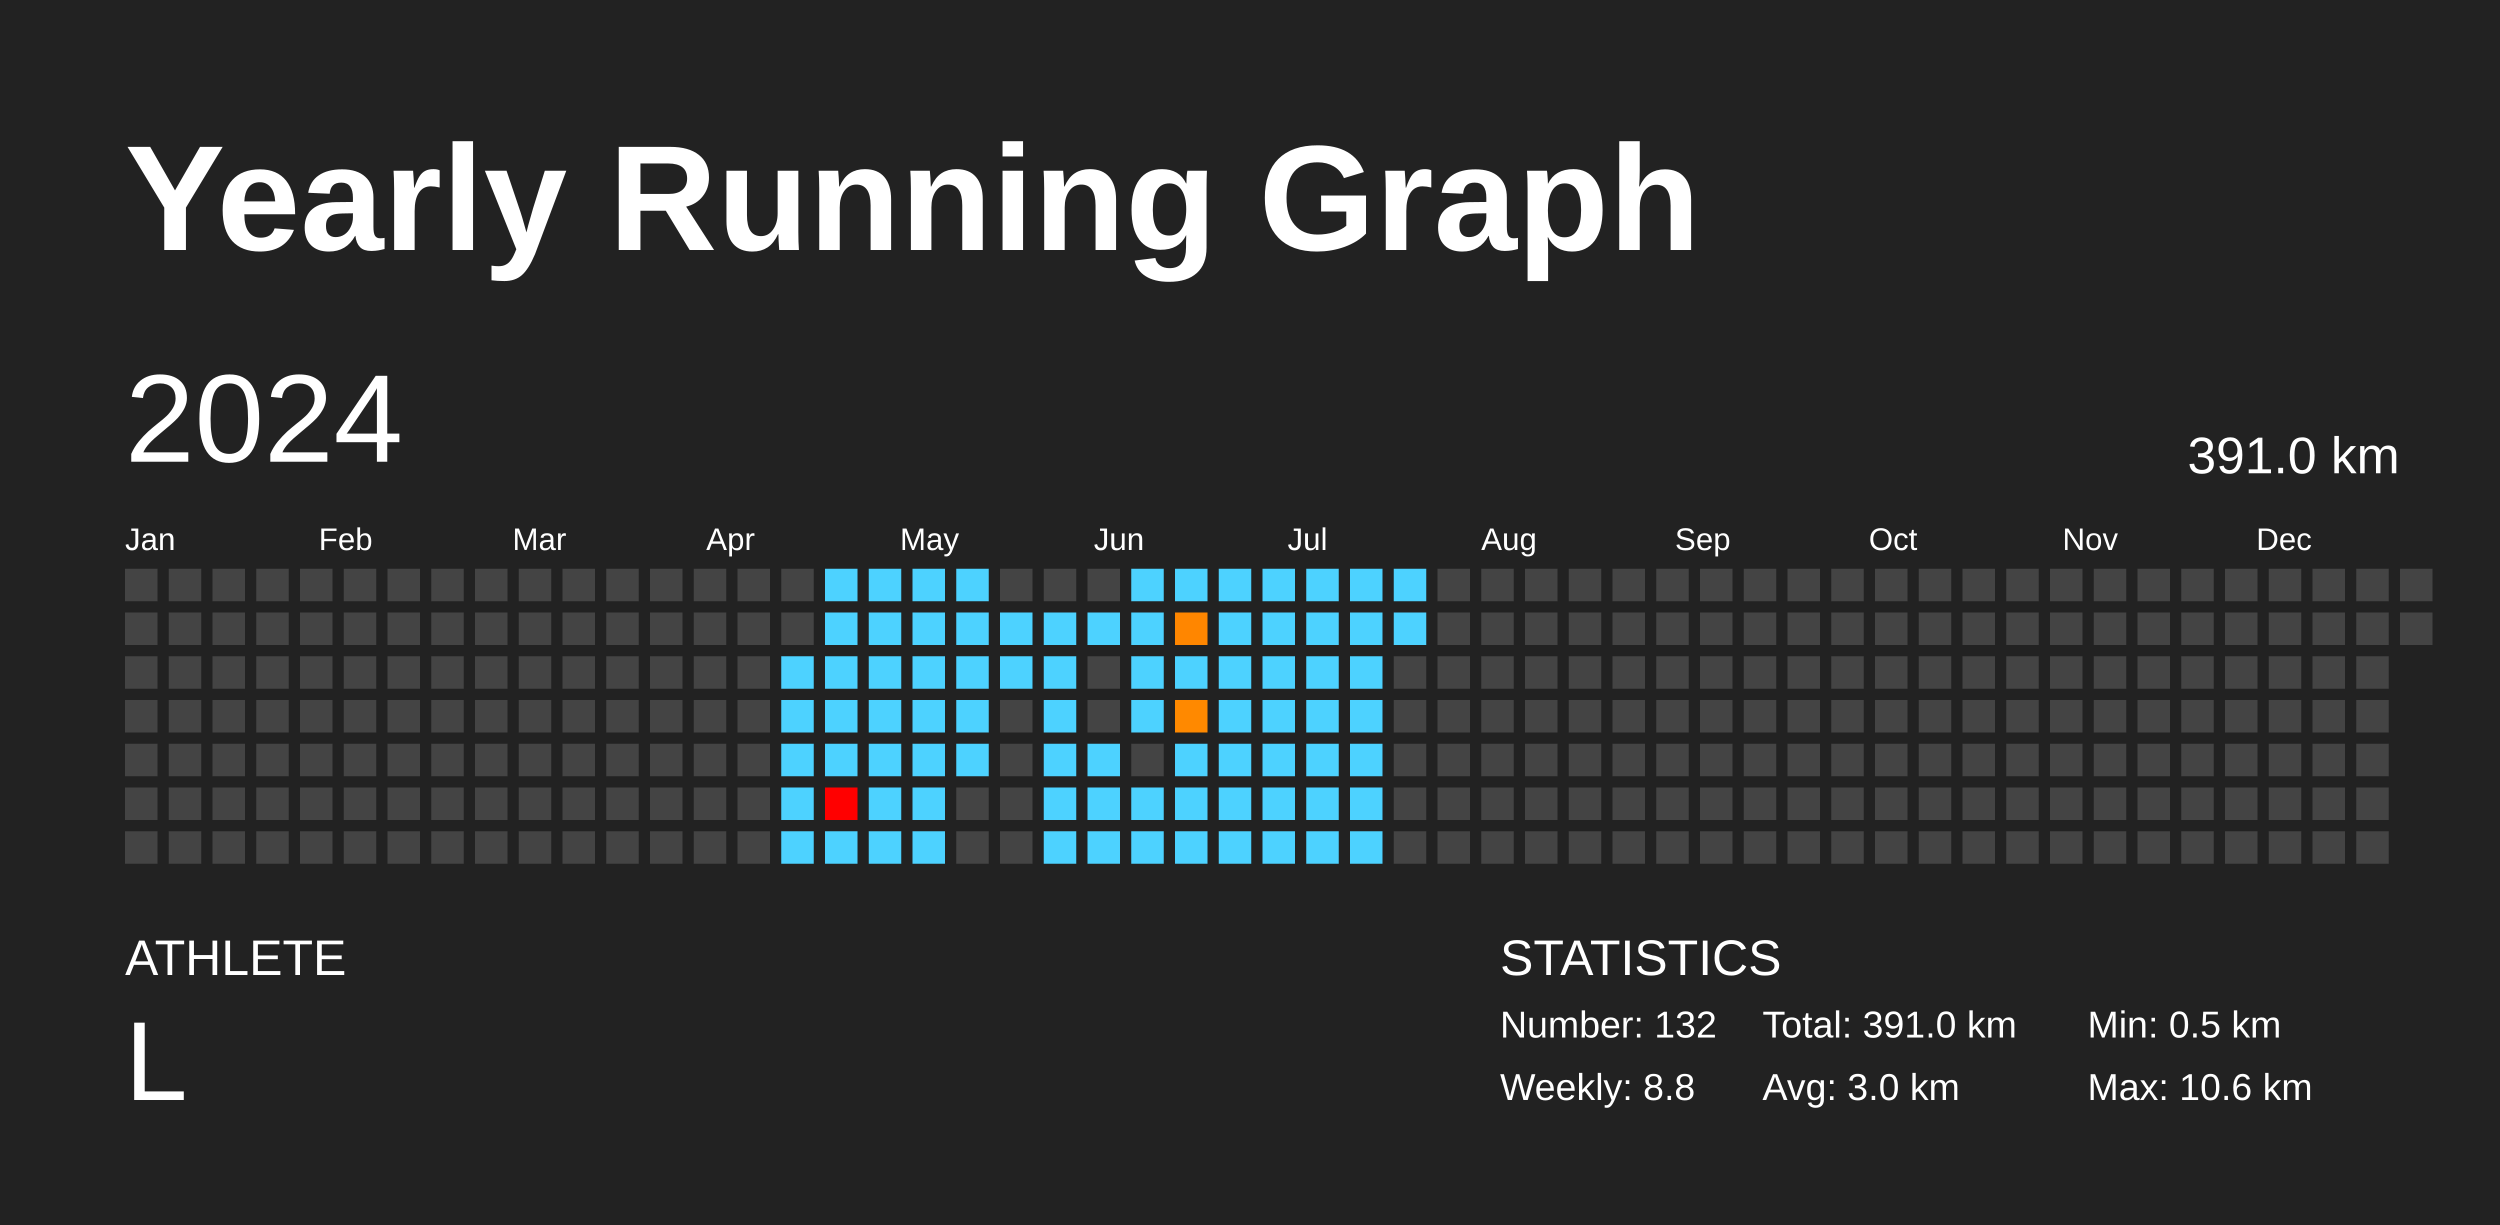
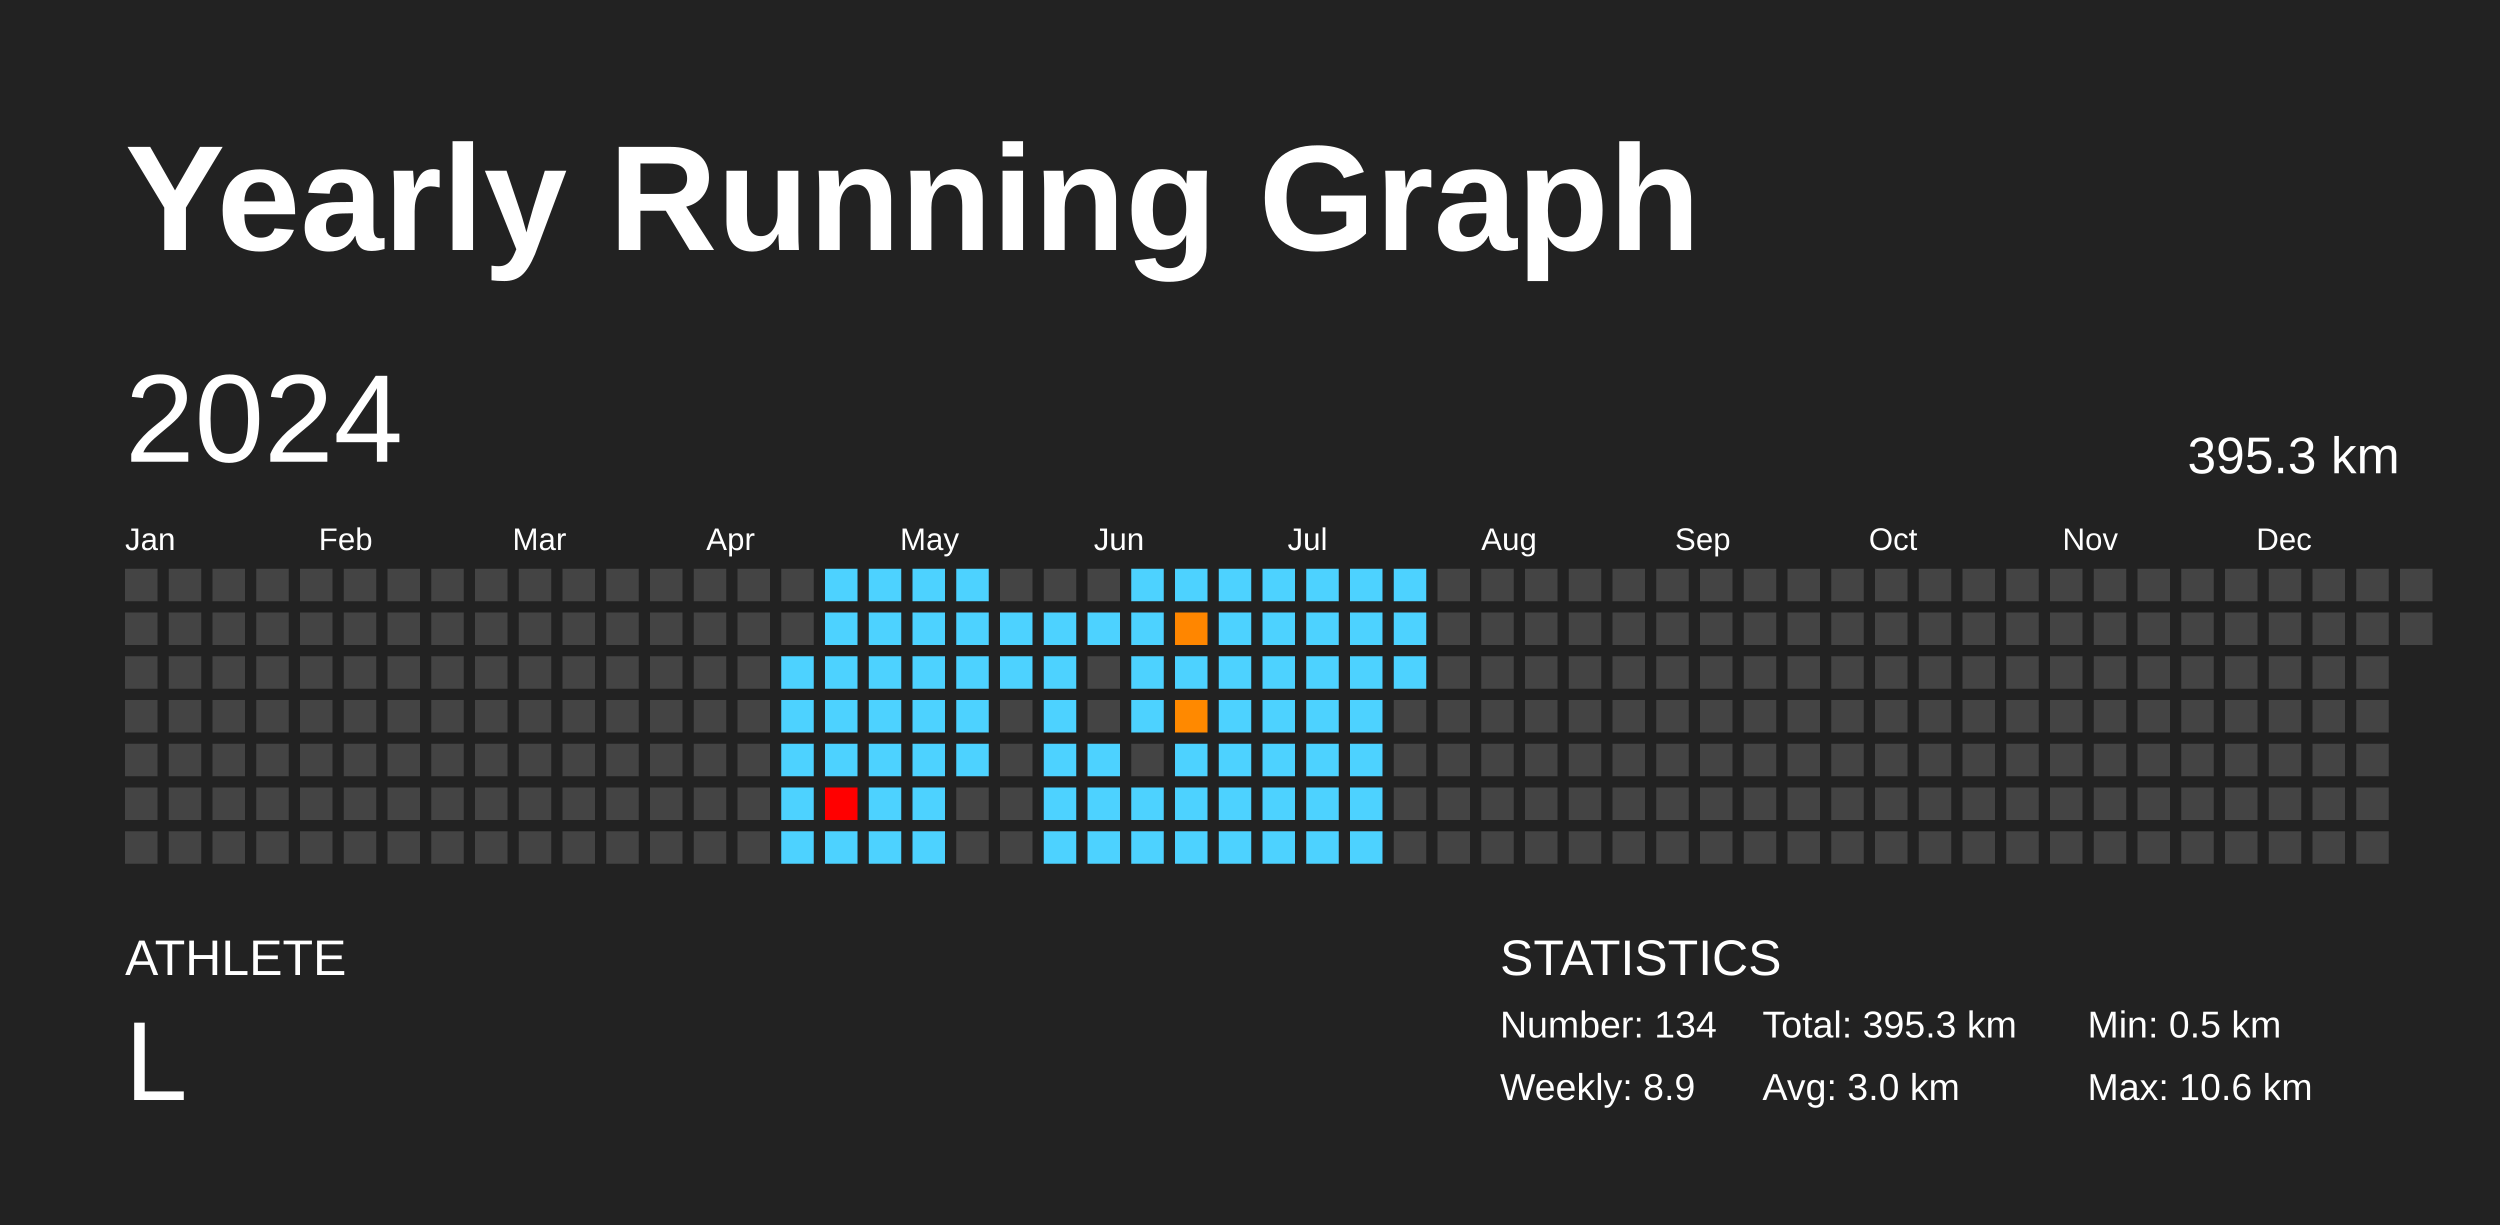
<svg xmlns="http://www.w3.org/2000/svg" baseProfile="full" height="98mm" version="1.1" viewBox="0,0,200,98" width="200mm">
  <defs />
  <rect fill="#222222" height="98" width="200" x="0" y="0" />
  <text fill="#FFFFFF" style="font-size:12px; font-family:Arial; font-weight:bold;" x="10" y="20">Yearly Running Graph</text>
  <text fill="#FFFFFF" style="font-size:4px; font-family:Arial" x="10" y="78">ATHLETE</text>
  <text fill="#FFFFFF" style="font-size:9px; font-family:Arial" x="10" y="88">L</text>
  <text fill="#FFFFFF" style="font-size:4px; font-family:Arial" x="120" y="78">STATISTICS</text>
-   <text fill="#FFFFFF" style="font-size:3px; font-family:Arial" x="120" y="83">Number: 132</text>
-   <text fill="#FFFFFF" style="font-size:3px; font-family:Arial" x="120" y="88">Weekly: 8.8</text>
-   <text fill="#FFFFFF" style="font-size:3px; font-family:Arial" x="141" y="83">Total: 391.0 km</text>
+   <text fill="#FFFFFF" style="font-size:3px; font-family:Arial" x="120" y="83">Number: 134</text>
+   <text fill="#FFFFFF" style="font-size:3px; font-family:Arial" x="120" y="88">Weekly: 8.9</text>
+   <text fill="#FFFFFF" style="font-size:3px; font-family:Arial" x="141" y="83">Total: 395.3 km</text>
  <text fill="#FFFFFF" style="font-size:3px; font-family:Arial" x="141" y="88">Avg: 3.0 km</text>
  <text fill="#FFFFFF" style="font-size:3px; font-family:Arial" x="167" y="83">Min: 0.5 km</text>
  <text fill="#FFFFFF" style="font-size:3px; font-family:Arial" x="167" y="88">Max: 10.6 km</text>
  <text dominant-baseline="hanging" fill="#FFFFFF" style="font-size:10.0px; font-family:Arial;" x="10" y="30">2024</text>
-   <text dominant-baseline="hanging" fill="#FFFFFF" style="font-size:4.125px; font-family:Arial;" x="175" y="35">391.0 km</text>
+   <text dominant-baseline="hanging" fill="#FFFFFF" style="font-size:4.125px; font-family:Arial;" x="175" y="35">395.3 km</text>
  <text fill="#FFFFFF" style="font-size:2.5px; font-family:Arial" x="10.0" y="44">Jan</text>
  <text fill="#FFFFFF" style="font-size:2.5px; font-family:Arial" x="25.5" y="44">Feb</text>
  <text fill="#FFFFFF" style="font-size:2.5px; font-family:Arial" x="41.0" y="44">Mar</text>
  <text fill="#FFFFFF" style="font-size:2.5px; font-family:Arial" x="56.5" y="44">Apr</text>
  <text fill="#FFFFFF" style="font-size:2.5px; font-family:Arial" x="72.0" y="44">May</text>
  <text fill="#FFFFFF" style="font-size:2.5px; font-family:Arial" x="87.5" y="44">Jun</text>
  <text fill="#FFFFFF" style="font-size:2.5px; font-family:Arial" x="103.0" y="44">Jul</text>
  <text fill="#FFFFFF" style="font-size:2.5px; font-family:Arial" x="118.5" y="44">Aug</text>
  <text fill="#FFFFFF" style="font-size:2.5px; font-family:Arial" x="134.0" y="44">Sep</text>
  <text fill="#FFFFFF" style="font-size:2.5px; font-family:Arial" x="149.5" y="44">Oct</text>
  <text fill="#FFFFFF" style="font-size:2.5px; font-family:Arial" x="165.0" y="44">Nov</text>
  <text fill="#FFFFFF" style="font-size:2.5px; font-family:Arial" x="180.5" y="44">Dec</text>
  <rect fill="#444444" height="2.6" width="2.6" x="10.0" y="45.5" />
  <rect fill="#444444" height="2.6" width="2.6" x="10.0" y="49.0" />
  <rect fill="#444444" height="2.6" width="2.6" x="10.0" y="52.5" />
  <rect fill="#444444" height="2.6" width="2.6" x="10.0" y="56.0" />
  <rect fill="#444444" height="2.6" width="2.6" x="10.0" y="59.5" />
  <rect fill="#444444" height="2.6" width="2.6" x="10.0" y="63.0" />
  <rect fill="#444444" height="2.6" width="2.6" x="10.0" y="66.5" />
  <rect fill="#444444" height="2.6" width="2.6" x="13.5" y="45.5" />
  <rect fill="#444444" height="2.6" width="2.6" x="13.5" y="49.0" />
  <rect fill="#444444" height="2.6" width="2.6" x="13.5" y="52.5" />
  <rect fill="#444444" height="2.6" width="2.6" x="13.5" y="56.0" />
  <rect fill="#444444" height="2.6" width="2.6" x="13.5" y="59.5" />
  <rect fill="#444444" height="2.6" width="2.6" x="13.5" y="63.0" />
  <rect fill="#444444" height="2.6" width="2.6" x="13.5" y="66.5" />
  <rect fill="#444444" height="2.6" width="2.6" x="17.0" y="45.5" />
  <rect fill="#444444" height="2.6" width="2.6" x="17.0" y="49.0" />
  <rect fill="#444444" height="2.6" width="2.6" x="17.0" y="52.5" />
  <rect fill="#444444" height="2.6" width="2.6" x="17.0" y="56.0" />
  <rect fill="#444444" height="2.6" width="2.6" x="17.0" y="59.5" />
  <rect fill="#444444" height="2.6" width="2.6" x="17.0" y="63.0" />
  <rect fill="#444444" height="2.6" width="2.6" x="17.0" y="66.5" />
  <rect fill="#444444" height="2.6" width="2.6" x="20.5" y="45.5" />
  <rect fill="#444444" height="2.6" width="2.6" x="20.5" y="49.0" />
  <rect fill="#444444" height="2.6" width="2.6" x="20.5" y="52.5" />
  <rect fill="#444444" height="2.6" width="2.6" x="20.5" y="56.0" />
  <rect fill="#444444" height="2.6" width="2.6" x="20.5" y="59.5" />
  <rect fill="#444444" height="2.6" width="2.6" x="20.5" y="63.0" />
  <rect fill="#444444" height="2.6" width="2.6" x="20.5" y="66.5" />
  <rect fill="#444444" height="2.6" width="2.6" x="24.0" y="45.5" />
  <rect fill="#444444" height="2.6" width="2.6" x="24.0" y="49.0" />
  <rect fill="#444444" height="2.6" width="2.6" x="24.0" y="52.5" />
  <rect fill="#444444" height="2.6" width="2.6" x="24.0" y="56.0" />
  <rect fill="#444444" height="2.6" width="2.6" x="24.0" y="59.5" />
  <rect fill="#444444" height="2.6" width="2.6" x="24.0" y="63.0" />
  <rect fill="#444444" height="2.6" width="2.6" x="24.0" y="66.5" />
  <rect fill="#444444" height="2.6" width="2.6" x="27.5" y="45.5" />
  <rect fill="#444444" height="2.6" width="2.6" x="27.5" y="49.0" />
  <rect fill="#444444" height="2.6" width="2.6" x="27.5" y="52.5" />
  <rect fill="#444444" height="2.6" width="2.6" x="27.5" y="56.0" />
  <rect fill="#444444" height="2.6" width="2.6" x="27.5" y="59.5" />
  <rect fill="#444444" height="2.6" width="2.6" x="27.5" y="63.0" />
  <rect fill="#444444" height="2.6" width="2.6" x="27.5" y="66.5" />
  <rect fill="#444444" height="2.6" width="2.6" x="31.0" y="45.5" />
  <rect fill="#444444" height="2.6" width="2.6" x="31.0" y="49.0" />
  <rect fill="#444444" height="2.6" width="2.6" x="31.0" y="52.5" />
  <rect fill="#444444" height="2.6" width="2.6" x="31.0" y="56.0" />
  <rect fill="#444444" height="2.6" width="2.6" x="31.0" y="59.5" />
  <rect fill="#444444" height="2.6" width="2.6" x="31.0" y="63.0" />
  <rect fill="#444444" height="2.6" width="2.6" x="31.0" y="66.5" />
  <rect fill="#444444" height="2.6" width="2.6" x="34.5" y="45.5" />
  <rect fill="#444444" height="2.6" width="2.6" x="34.5" y="49.0" />
  <rect fill="#444444" height="2.6" width="2.6" x="34.5" y="52.5" />
  <rect fill="#444444" height="2.6" width="2.6" x="34.5" y="56.0" />
  <rect fill="#444444" height="2.6" width="2.6" x="34.5" y="59.5" />
  <rect fill="#444444" height="2.6" width="2.6" x="34.5" y="63.0" />
  <rect fill="#444444" height="2.6" width="2.6" x="34.5" y="66.5" />
  <rect fill="#444444" height="2.6" width="2.6" x="38.0" y="45.5" />
  <rect fill="#444444" height="2.6" width="2.6" x="38.0" y="49.0" />
  <rect fill="#444444" height="2.6" width="2.6" x="38.0" y="52.5" />
  <rect fill="#444444" height="2.6" width="2.6" x="38.0" y="56.0" />
  <rect fill="#444444" height="2.6" width="2.6" x="38.0" y="59.5" />
  <rect fill="#444444" height="2.6" width="2.6" x="38.0" y="63.0" />
  <rect fill="#444444" height="2.6" width="2.6" x="38.0" y="66.5" />
  <rect fill="#444444" height="2.6" width="2.6" x="41.5" y="45.5" />
  <rect fill="#444444" height="2.6" width="2.6" x="41.5" y="49.0" />
  <rect fill="#444444" height="2.6" width="2.6" x="41.5" y="52.5" />
  <rect fill="#444444" height="2.6" width="2.6" x="41.5" y="56.0" />
  <rect fill="#444444" height="2.6" width="2.6" x="41.5" y="59.5" />
  <rect fill="#444444" height="2.6" width="2.6" x="41.5" y="63.0" />
  <rect fill="#444444" height="2.6" width="2.6" x="41.5" y="66.5" />
  <rect fill="#444444" height="2.6" width="2.6" x="45.0" y="45.5" />
  <rect fill="#444444" height="2.6" width="2.6" x="45.0" y="49.0" />
  <rect fill="#444444" height="2.6" width="2.6" x="45.0" y="52.5" />
  <rect fill="#444444" height="2.6" width="2.6" x="45.0" y="56.0" />
  <rect fill="#444444" height="2.6" width="2.6" x="45.0" y="59.5" />
  <rect fill="#444444" height="2.6" width="2.6" x="45.0" y="63.0" />
  <rect fill="#444444" height="2.6" width="2.6" x="45.0" y="66.5" />
  <rect fill="#444444" height="2.6" width="2.6" x="48.5" y="45.5" />
  <rect fill="#444444" height="2.6" width="2.6" x="48.5" y="49.0" />
  <rect fill="#444444" height="2.6" width="2.6" x="48.5" y="52.5" />
  <rect fill="#444444" height="2.6" width="2.6" x="48.5" y="56.0" />
  <rect fill="#444444" height="2.6" width="2.6" x="48.5" y="59.5" />
  <rect fill="#444444" height="2.6" width="2.6" x="48.5" y="63.0" />
  <rect fill="#444444" height="2.6" width="2.6" x="48.5" y="66.5" />
  <rect fill="#444444" height="2.6" width="2.6" x="52.0" y="45.5" />
  <rect fill="#444444" height="2.6" width="2.6" x="52.0" y="49.0" />
  <rect fill="#444444" height="2.6" width="2.6" x="52.0" y="52.5" />
  <rect fill="#444444" height="2.6" width="2.6" x="52.0" y="56.0" />
  <rect fill="#444444" height="2.6" width="2.6" x="52.0" y="59.5" />
  <rect fill="#444444" height="2.6" width="2.6" x="52.0" y="63.0" />
  <rect fill="#444444" height="2.6" width="2.6" x="52.0" y="66.5" />
  <rect fill="#444444" height="2.6" width="2.6" x="55.5" y="45.5" />
  <rect fill="#444444" height="2.6" width="2.6" x="55.5" y="49.0" />
  <rect fill="#444444" height="2.6" width="2.6" x="55.5" y="52.5" />
  <rect fill="#444444" height="2.6" width="2.6" x="55.5" y="56.0" />
  <rect fill="#444444" height="2.6" width="2.6" x="55.5" y="59.5" />
  <rect fill="#444444" height="2.6" width="2.6" x="55.5" y="63.0" />
  <rect fill="#444444" height="2.6" width="2.6" x="55.5" y="66.5" />
  <rect fill="#444444" height="2.6" width="2.6" x="59.0" y="45.5" />
  <rect fill="#444444" height="2.6" width="2.6" x="59.0" y="49.0" />
  <rect fill="#444444" height="2.6" width="2.6" x="59.0" y="52.5" />
  <rect fill="#444444" height="2.6" width="2.6" x="59.0" y="56.0" />
  <rect fill="#444444" height="2.6" width="2.6" x="59.0" y="59.5" />
  <rect fill="#444444" height="2.6" width="2.6" x="59.0" y="63.0" />
  <rect fill="#444444" height="2.6" width="2.6" x="59.0" y="66.5" />
  <rect fill="#444444" height="2.6" width="2.6" x="62.5" y="45.5" />
  <rect fill="#444444" height="2.6" width="2.6" x="62.5" y="49.0" />
  <rect fill="#4dd2ff" height="2.6" width="2.6" x="62.5" y="52.5" />
  <rect fill="#4dd2ff" height="2.6" width="2.6" x="62.5" y="56.0" />
  <rect fill="#4dd2ff" height="2.6" width="2.6" x="62.5" y="59.5" />
  <rect fill="#4dd2ff" height="2.6" width="2.6" x="62.5" y="63.0" />
  <rect fill="#4dd2ff" height="2.6" width="2.6" x="62.5" y="66.5" />
  <rect fill="#4dd2ff" height="2.6" width="2.6" x="66.0" y="45.5" />
  <rect fill="#4dd2ff" height="2.6" width="2.6" x="66.0" y="49.0" />
  <rect fill="#4dd2ff" height="2.6" width="2.6" x="66.0" y="52.5" />
  <rect fill="#4dd2ff" height="2.6" width="2.6" x="66.0" y="56.0" />
  <rect fill="#4dd2ff" height="2.6" width="2.6" x="66.0" y="59.5" />
  <rect fill="red" height="2.6" width="2.6" x="66.0" y="63.0" />
  <rect fill="#4dd2ff" height="2.6" width="2.6" x="66.0" y="66.5" />
  <rect fill="#4dd2ff" height="2.6" width="2.6" x="69.5" y="45.5" />
  <rect fill="#4dd2ff" height="2.6" width="2.6" x="69.5" y="49.0" />
  <rect fill="#4dd2ff" height="2.6" width="2.6" x="69.5" y="52.5" />
  <rect fill="#4dd2ff" height="2.6" width="2.6" x="69.5" y="56.0" />
  <rect fill="#4dd2ff" height="2.6" width="2.6" x="69.5" y="59.5" />
  <rect fill="#4dd2ff" height="2.6" width="2.6" x="69.5" y="63.0" />
  <rect fill="#4dd2ff" height="2.6" width="2.6" x="69.5" y="66.5" />
  <rect fill="#4dd2ff" height="2.6" width="2.6" x="73.0" y="45.5" />
  <rect fill="#4dd2ff" height="2.6" width="2.6" x="73.0" y="49.0" />
  <rect fill="#4dd2ff" height="2.6" width="2.6" x="73.0" y="52.5" />
  <rect fill="#4dd2ff" height="2.6" width="2.6" x="73.0" y="56.0" />
  <rect fill="#4dd2ff" height="2.6" width="2.6" x="73.0" y="59.5" />
  <rect fill="#4dd2ff" height="2.6" width="2.6" x="73.0" y="63.0" />
  <rect fill="#4dd2ff" height="2.6" width="2.6" x="73.0" y="66.5" />
  <rect fill="#4dd2ff" height="2.6" width="2.6" x="76.5" y="45.5" />
  <rect fill="#4dd2ff" height="2.6" width="2.6" x="76.5" y="49.0" />
  <rect fill="#4dd2ff" height="2.6" width="2.6" x="76.5" y="52.5" />
  <rect fill="#4dd2ff" height="2.6" width="2.6" x="76.5" y="56.0" />
  <rect fill="#4dd2ff" height="2.6" width="2.6" x="76.5" y="59.5" />
  <rect fill="#444444" height="2.6" width="2.6" x="76.5" y="63.0" />
  <rect fill="#444444" height="2.6" width="2.6" x="76.5" y="66.5" />
  <rect fill="#444444" height="2.6" width="2.6" x="80.0" y="45.5" />
  <rect fill="#4dd2ff" height="2.6" width="2.6" x="80.0" y="49.0" />
  <rect fill="#4dd2ff" height="2.6" width="2.6" x="80.0" y="52.5" />
  <rect fill="#444444" height="2.6" width="2.6" x="80.0" y="56.0" />
  <rect fill="#444444" height="2.6" width="2.6" x="80.0" y="59.5" />
  <rect fill="#444444" height="2.6" width="2.6" x="80.0" y="63.0" />
  <rect fill="#444444" height="2.6" width="2.6" x="80.0" y="66.5" />
  <rect fill="#444444" height="2.6" width="2.6" x="83.5" y="45.5" />
  <rect fill="#4dd2ff" height="2.6" width="2.6" x="83.5" y="49.0" />
  <rect fill="#4dd2ff" height="2.6" width="2.6" x="83.5" y="52.5" />
  <rect fill="#4dd2ff" height="2.6" width="2.6" x="83.5" y="56.0" />
  <rect fill="#4dd2ff" height="2.6" width="2.6" x="83.5" y="59.5" />
  <rect fill="#4dd2ff" height="2.6" width="2.6" x="83.5" y="63.0" />
  <rect fill="#4dd2ff" height="2.6" width="2.6" x="83.5" y="66.5" />
  <rect fill="#444444" height="2.6" width="2.6" x="87.0" y="45.5" />
  <rect fill="#4dd2ff" height="2.6" width="2.6" x="87.0" y="49.0" />
  <rect fill="#444444" height="2.6" width="2.6" x="87.0" y="52.5" />
  <rect fill="#444444" height="2.6" width="2.6" x="87.0" y="56.0" />
  <rect fill="#4dd2ff" height="2.6" width="2.6" x="87.0" y="59.5" />
  <rect fill="#4dd2ff" height="2.6" width="2.6" x="87.0" y="63.0" />
  <rect fill="#4dd2ff" height="2.6" width="2.6" x="87.0" y="66.5" />
  <rect fill="#4dd2ff" height="2.6" width="2.6" x="90.5" y="45.5" />
  <rect fill="#4dd2ff" height="2.6" width="2.6" x="90.5" y="49.0" />
  <rect fill="#4dd2ff" height="2.6" width="2.6" x="90.5" y="52.5" />
  <rect fill="#4dd2ff" height="2.6" width="2.6" x="90.5" y="56.0" />
  <rect fill="#444444" height="2.6" width="2.6" x="90.5" y="59.5" />
  <rect fill="#4dd2ff" height="2.6" width="2.6" x="90.5" y="63.0" />
  <rect fill="#4dd2ff" height="2.6" width="2.6" x="90.5" y="66.5" />
  <rect fill="#4dd2ff" height="2.6" width="2.6" x="94.0" y="45.5" />
  <rect fill="#ff8600" height="2.6" width="2.6" x="94.0" y="49.0" />
  <rect fill="#4dd2ff" height="2.6" width="2.6" x="94.0" y="52.5" />
  <rect fill="#ff8900" height="2.6" width="2.6" x="94.0" y="56.0" />
  <rect fill="#4dd2ff" height="2.6" width="2.6" x="94.0" y="59.5" />
  <rect fill="#4dd2ff" height="2.6" width="2.6" x="94.0" y="63.0" />
  <rect fill="#4dd2ff" height="2.6" width="2.6" x="94.0" y="66.5" />
  <rect fill="#4dd2ff" height="2.6" width="2.6" x="97.5" y="45.5" />
  <rect fill="#4dd2ff" height="2.6" width="2.6" x="97.5" y="49.0" />
  <rect fill="#4dd2ff" height="2.6" width="2.6" x="97.5" y="52.5" />
  <rect fill="#4dd2ff" height="2.6" width="2.6" x="97.5" y="56.0" />
  <rect fill="#4dd2ff" height="2.6" width="2.6" x="97.5" y="59.5" />
  <rect fill="#4dd2ff" height="2.6" width="2.6" x="97.5" y="63.0" />
  <rect fill="#4dd2ff" height="2.6" width="2.6" x="97.5" y="66.5" />
  <rect fill="#4dd2ff" height="2.6" width="2.6" x="101.0" y="45.5" />
  <rect fill="#4dd2ff" height="2.6" width="2.6" x="101.0" y="49.0" />
  <rect fill="#4dd2ff" height="2.6" width="2.6" x="101.0" y="52.5" />
  <rect fill="#4dd2ff" height="2.6" width="2.6" x="101.0" y="56.0" />
  <rect fill="#4dd2ff" height="2.6" width="2.6" x="101.0" y="59.5" />
  <rect fill="#4dd2ff" height="2.6" width="2.6" x="101.0" y="63.0" />
  <rect fill="#4dd2ff" height="2.6" width="2.6" x="101.0" y="66.5" />
  <rect fill="#4dd2ff" height="2.6" width="2.6" x="104.5" y="45.5" />
  <rect fill="#4dd2ff" height="2.6" width="2.6" x="104.5" y="49.0" />
  <rect fill="#4dd2ff" height="2.6" width="2.6" x="104.5" y="52.5" />
  <rect fill="#4dd2ff" height="2.6" width="2.6" x="104.5" y="56.0" />
  <rect fill="#4dd2ff" height="2.6" width="2.6" x="104.5" y="59.5" />
  <rect fill="#4dd2ff" height="2.6" width="2.6" x="104.5" y="63.0" />
  <rect fill="#4dd2ff" height="2.6" width="2.6" x="104.5" y="66.5" />
  <rect fill="#4dd2ff" height="2.6" width="2.6" x="108.0" y="45.5" />
  <rect fill="#4dd2ff" height="2.6" width="2.6" x="108.0" y="49.0" />
  <rect fill="#4dd2ff" height="2.6" width="2.6" x="108.0" y="52.5" />
  <rect fill="#4dd2ff" height="2.6" width="2.6" x="108.0" y="56.0" />
  <rect fill="#4dd2ff" height="2.6" width="2.6" x="108.0" y="59.5" />
  <rect fill="#4dd2ff" height="2.6" width="2.6" x="108.0" y="63.0" />
  <rect fill="#4dd2ff" height="2.6" width="2.6" x="108.0" y="66.5" />
  <rect fill="#4dd2ff" height="2.6" width="2.6" x="111.5" y="45.5" />
  <rect fill="#4dd2ff" height="2.6" width="2.6" x="111.5" y="49.0" />
-   <rect fill="#444444" height="2.6" width="2.6" x="111.5" y="52.5" />
+   <rect fill="#4dd2ff" height="2.6" width="2.6" x="111.5" y="52.5" />
  <rect fill="#444444" height="2.6" width="2.6" x="111.5" y="56.0" />
  <rect fill="#444444" height="2.6" width="2.6" x="111.5" y="59.5" />
  <rect fill="#444444" height="2.6" width="2.6" x="111.5" y="63.0" />
  <rect fill="#444444" height="2.6" width="2.6" x="111.5" y="66.5" />
  <rect fill="#444444" height="2.6" width="2.6" x="115.0" y="45.5" />
  <rect fill="#444444" height="2.6" width="2.6" x="115.0" y="49.0" />
  <rect fill="#444444" height="2.6" width="2.6" x="115.0" y="52.5" />
  <rect fill="#444444" height="2.6" width="2.6" x="115.0" y="56.0" />
  <rect fill="#444444" height="2.6" width="2.6" x="115.0" y="59.5" />
  <rect fill="#444444" height="2.6" width="2.6" x="115.0" y="63.0" />
  <rect fill="#444444" height="2.6" width="2.6" x="115.0" y="66.5" />
  <rect fill="#444444" height="2.6" width="2.6" x="118.5" y="45.5" />
  <rect fill="#444444" height="2.6" width="2.6" x="118.5" y="49.0" />
  <rect fill="#444444" height="2.6" width="2.6" x="118.5" y="52.5" />
  <rect fill="#444444" height="2.6" width="2.6" x="118.5" y="56.0" />
  <rect fill="#444444" height="2.6" width="2.6" x="118.5" y="59.5" />
  <rect fill="#444444" height="2.6" width="2.6" x="118.5" y="63.0" />
  <rect fill="#444444" height="2.6" width="2.6" x="118.5" y="66.5" />
  <rect fill="#444444" height="2.6" width="2.6" x="122.0" y="45.5" />
  <rect fill="#444444" height="2.6" width="2.6" x="122.0" y="49.0" />
  <rect fill="#444444" height="2.6" width="2.6" x="122.0" y="52.5" />
  <rect fill="#444444" height="2.6" width="2.6" x="122.0" y="56.0" />
  <rect fill="#444444" height="2.6" width="2.6" x="122.0" y="59.5" />
  <rect fill="#444444" height="2.6" width="2.6" x="122.0" y="63.0" />
  <rect fill="#444444" height="2.6" width="2.6" x="122.0" y="66.5" />
  <rect fill="#444444" height="2.6" width="2.6" x="125.5" y="45.5" />
  <rect fill="#444444" height="2.6" width="2.6" x="125.5" y="49.0" />
  <rect fill="#444444" height="2.6" width="2.6" x="125.5" y="52.5" />
  <rect fill="#444444" height="2.6" width="2.6" x="125.5" y="56.0" />
  <rect fill="#444444" height="2.6" width="2.6" x="125.5" y="59.5" />
  <rect fill="#444444" height="2.6" width="2.6" x="125.5" y="63.0" />
  <rect fill="#444444" height="2.6" width="2.6" x="125.5" y="66.5" />
  <rect fill="#444444" height="2.6" width="2.6" x="129.0" y="45.5" />
  <rect fill="#444444" height="2.6" width="2.6" x="129.0" y="49.0" />
  <rect fill="#444444" height="2.6" width="2.6" x="129.0" y="52.5" />
  <rect fill="#444444" height="2.6" width="2.6" x="129.0" y="56.0" />
  <rect fill="#444444" height="2.6" width="2.6" x="129.0" y="59.5" />
  <rect fill="#444444" height="2.6" width="2.6" x="129.0" y="63.0" />
  <rect fill="#444444" height="2.6" width="2.6" x="129.0" y="66.5" />
  <rect fill="#444444" height="2.6" width="2.6" x="132.5" y="45.5" />
  <rect fill="#444444" height="2.6" width="2.6" x="132.5" y="49.0" />
  <rect fill="#444444" height="2.6" width="2.6" x="132.5" y="52.5" />
  <rect fill="#444444" height="2.6" width="2.6" x="132.5" y="56.0" />
  <rect fill="#444444" height="2.6" width="2.6" x="132.5" y="59.5" />
  <rect fill="#444444" height="2.6" width="2.6" x="132.5" y="63.0" />
  <rect fill="#444444" height="2.6" width="2.6" x="132.5" y="66.5" />
  <rect fill="#444444" height="2.6" width="2.6" x="136.0" y="45.5" />
  <rect fill="#444444" height="2.6" width="2.6" x="136.0" y="49.0" />
  <rect fill="#444444" height="2.6" width="2.6" x="136.0" y="52.5" />
  <rect fill="#444444" height="2.6" width="2.6" x="136.0" y="56.0" />
  <rect fill="#444444" height="2.6" width="2.6" x="136.0" y="59.5" />
  <rect fill="#444444" height="2.6" width="2.6" x="136.0" y="63.0" />
  <rect fill="#444444" height="2.6" width="2.6" x="136.0" y="66.5" />
  <rect fill="#444444" height="2.6" width="2.6" x="139.5" y="45.5" />
  <rect fill="#444444" height="2.6" width="2.6" x="139.5" y="49.0" />
  <rect fill="#444444" height="2.6" width="2.6" x="139.5" y="52.5" />
  <rect fill="#444444" height="2.6" width="2.6" x="139.5" y="56.0" />
  <rect fill="#444444" height="2.6" width="2.6" x="139.5" y="59.5" />
  <rect fill="#444444" height="2.6" width="2.6" x="139.5" y="63.0" />
  <rect fill="#444444" height="2.6" width="2.6" x="139.5" y="66.5" />
  <rect fill="#444444" height="2.6" width="2.6" x="143.0" y="45.5" />
  <rect fill="#444444" height="2.6" width="2.6" x="143.0" y="49.0" />
  <rect fill="#444444" height="2.6" width="2.6" x="143.0" y="52.5" />
  <rect fill="#444444" height="2.6" width="2.6" x="143.0" y="56.0" />
  <rect fill="#444444" height="2.6" width="2.6" x="143.0" y="59.5" />
  <rect fill="#444444" height="2.6" width="2.6" x="143.0" y="63.0" />
  <rect fill="#444444" height="2.6" width="2.6" x="143.0" y="66.5" />
  <rect fill="#444444" height="2.6" width="2.6" x="146.5" y="45.5" />
  <rect fill="#444444" height="2.6" width="2.6" x="146.5" y="49.0" />
  <rect fill="#444444" height="2.6" width="2.6" x="146.5" y="52.5" />
  <rect fill="#444444" height="2.6" width="2.6" x="146.5" y="56.0" />
  <rect fill="#444444" height="2.6" width="2.6" x="146.5" y="59.5" />
  <rect fill="#444444" height="2.6" width="2.6" x="146.5" y="63.0" />
  <rect fill="#444444" height="2.6" width="2.6" x="146.5" y="66.5" />
  <rect fill="#444444" height="2.6" width="2.6" x="150.0" y="45.5" />
  <rect fill="#444444" height="2.6" width="2.6" x="150.0" y="49.0" />
  <rect fill="#444444" height="2.6" width="2.6" x="150.0" y="52.5" />
  <rect fill="#444444" height="2.6" width="2.6" x="150.0" y="56.0" />
  <rect fill="#444444" height="2.6" width="2.6" x="150.0" y="59.5" />
  <rect fill="#444444" height="2.6" width="2.6" x="150.0" y="63.0" />
  <rect fill="#444444" height="2.6" width="2.6" x="150.0" y="66.5" />
  <rect fill="#444444" height="2.6" width="2.6" x="153.5" y="45.5" />
  <rect fill="#444444" height="2.6" width="2.6" x="153.5" y="49.0" />
  <rect fill="#444444" height="2.6" width="2.6" x="153.5" y="52.5" />
  <rect fill="#444444" height="2.6" width="2.6" x="153.5" y="56.0" />
  <rect fill="#444444" height="2.6" width="2.6" x="153.5" y="59.5" />
  <rect fill="#444444" height="2.6" width="2.6" x="153.5" y="63.0" />
  <rect fill="#444444" height="2.6" width="2.6" x="153.5" y="66.5" />
  <rect fill="#444444" height="2.6" width="2.6" x="157.0" y="45.5" />
  <rect fill="#444444" height="2.6" width="2.6" x="157.0" y="49.0" />
  <rect fill="#444444" height="2.6" width="2.6" x="157.0" y="52.5" />
  <rect fill="#444444" height="2.6" width="2.6" x="157.0" y="56.0" />
  <rect fill="#444444" height="2.6" width="2.6" x="157.0" y="59.5" />
  <rect fill="#444444" height="2.6" width="2.6" x="157.0" y="63.0" />
  <rect fill="#444444" height="2.6" width="2.6" x="157.0" y="66.5" />
  <rect fill="#444444" height="2.6" width="2.6" x="160.5" y="45.5" />
  <rect fill="#444444" height="2.6" width="2.6" x="160.5" y="49.0" />
  <rect fill="#444444" height="2.6" width="2.6" x="160.5" y="52.5" />
  <rect fill="#444444" height="2.6" width="2.6" x="160.5" y="56.0" />
  <rect fill="#444444" height="2.6" width="2.6" x="160.5" y="59.5" />
  <rect fill="#444444" height="2.6" width="2.6" x="160.5" y="63.0" />
  <rect fill="#444444" height="2.6" width="2.6" x="160.5" y="66.5" />
  <rect fill="#444444" height="2.6" width="2.6" x="164.0" y="45.5" />
  <rect fill="#444444" height="2.6" width="2.6" x="164.0" y="49.0" />
  <rect fill="#444444" height="2.6" width="2.6" x="164.0" y="52.5" />
  <rect fill="#444444" height="2.6" width="2.6" x="164.0" y="56.0" />
  <rect fill="#444444" height="2.6" width="2.6" x="164.0" y="59.5" />
  <rect fill="#444444" height="2.6" width="2.6" x="164.0" y="63.0" />
  <rect fill="#444444" height="2.6" width="2.6" x="164.0" y="66.5" />
  <rect fill="#444444" height="2.6" width="2.6" x="167.5" y="45.5" />
  <rect fill="#444444" height="2.6" width="2.6" x="167.5" y="49.0" />
  <rect fill="#444444" height="2.6" width="2.6" x="167.5" y="52.5" />
  <rect fill="#444444" height="2.6" width="2.6" x="167.5" y="56.0" />
  <rect fill="#444444" height="2.6" width="2.6" x="167.5" y="59.5" />
  <rect fill="#444444" height="2.6" width="2.6" x="167.5" y="63.0" />
  <rect fill="#444444" height="2.6" width="2.6" x="167.5" y="66.5" />
  <rect fill="#444444" height="2.6" width="2.6" x="171.0" y="45.5" />
  <rect fill="#444444" height="2.6" width="2.6" x="171.0" y="49.0" />
  <rect fill="#444444" height="2.6" width="2.6" x="171.0" y="52.5" />
  <rect fill="#444444" height="2.6" width="2.6" x="171.0" y="56.0" />
  <rect fill="#444444" height="2.6" width="2.6" x="171.0" y="59.5" />
  <rect fill="#444444" height="2.6" width="2.6" x="171.0" y="63.0" />
  <rect fill="#444444" height="2.6" width="2.6" x="171.0" y="66.5" />
  <rect fill="#444444" height="2.6" width="2.6" x="174.5" y="45.5" />
  <rect fill="#444444" height="2.6" width="2.6" x="174.5" y="49.0" />
  <rect fill="#444444" height="2.6" width="2.6" x="174.5" y="52.5" />
  <rect fill="#444444" height="2.6" width="2.6" x="174.5" y="56.0" />
  <rect fill="#444444" height="2.6" width="2.6" x="174.5" y="59.5" />
  <rect fill="#444444" height="2.6" width="2.6" x="174.5" y="63.0" />
  <rect fill="#444444" height="2.6" width="2.6" x="174.5" y="66.5" />
  <rect fill="#444444" height="2.6" width="2.6" x="178.0" y="45.5" />
  <rect fill="#444444" height="2.6" width="2.6" x="178.0" y="49.0" />
  <rect fill="#444444" height="2.6" width="2.6" x="178.0" y="52.5" />
  <rect fill="#444444" height="2.6" width="2.6" x="178.0" y="56.0" />
  <rect fill="#444444" height="2.6" width="2.6" x="178.0" y="59.5" />
  <rect fill="#444444" height="2.6" width="2.6" x="178.0" y="63.0" />
  <rect fill="#444444" height="2.6" width="2.6" x="178.0" y="66.5" />
  <rect fill="#444444" height="2.6" width="2.6" x="181.5" y="45.5" />
  <rect fill="#444444" height="2.6" width="2.6" x="181.5" y="49.0" />
  <rect fill="#444444" height="2.6" width="2.6" x="181.5" y="52.5" />
  <rect fill="#444444" height="2.6" width="2.6" x="181.5" y="56.0" />
  <rect fill="#444444" height="2.6" width="2.6" x="181.5" y="59.5" />
  <rect fill="#444444" height="2.6" width="2.6" x="181.5" y="63.0" />
  <rect fill="#444444" height="2.6" width="2.6" x="181.5" y="66.5" />
  <rect fill="#444444" height="2.6" width="2.6" x="185.0" y="45.5" />
  <rect fill="#444444" height="2.6" width="2.6" x="185.0" y="49.0" />
  <rect fill="#444444" height="2.6" width="2.6" x="185.0" y="52.5" />
  <rect fill="#444444" height="2.6" width="2.6" x="185.0" y="56.0" />
  <rect fill="#444444" height="2.6" width="2.6" x="185.0" y="59.5" />
  <rect fill="#444444" height="2.6" width="2.6" x="185.0" y="63.0" />
  <rect fill="#444444" height="2.6" width="2.6" x="185.0" y="66.5" />
  <rect fill="#444444" height="2.6" width="2.6" x="188.5" y="45.5" />
  <rect fill="#444444" height="2.6" width="2.6" x="188.5" y="49.0" />
  <rect fill="#444444" height="2.6" width="2.6" x="188.5" y="52.5" />
  <rect fill="#444444" height="2.6" width="2.6" x="188.5" y="56.0" />
  <rect fill="#444444" height="2.6" width="2.6" x="188.5" y="59.5" />
  <rect fill="#444444" height="2.6" width="2.6" x="188.5" y="63.0" />
  <rect fill="#444444" height="2.6" width="2.6" x="188.5" y="66.5" />
  <rect fill="#444444" height="2.6" width="2.6" x="192.0" y="45.5" />
  <rect fill="#444444" height="2.6" width="2.6" x="192.0" y="49.0" />
</svg>
